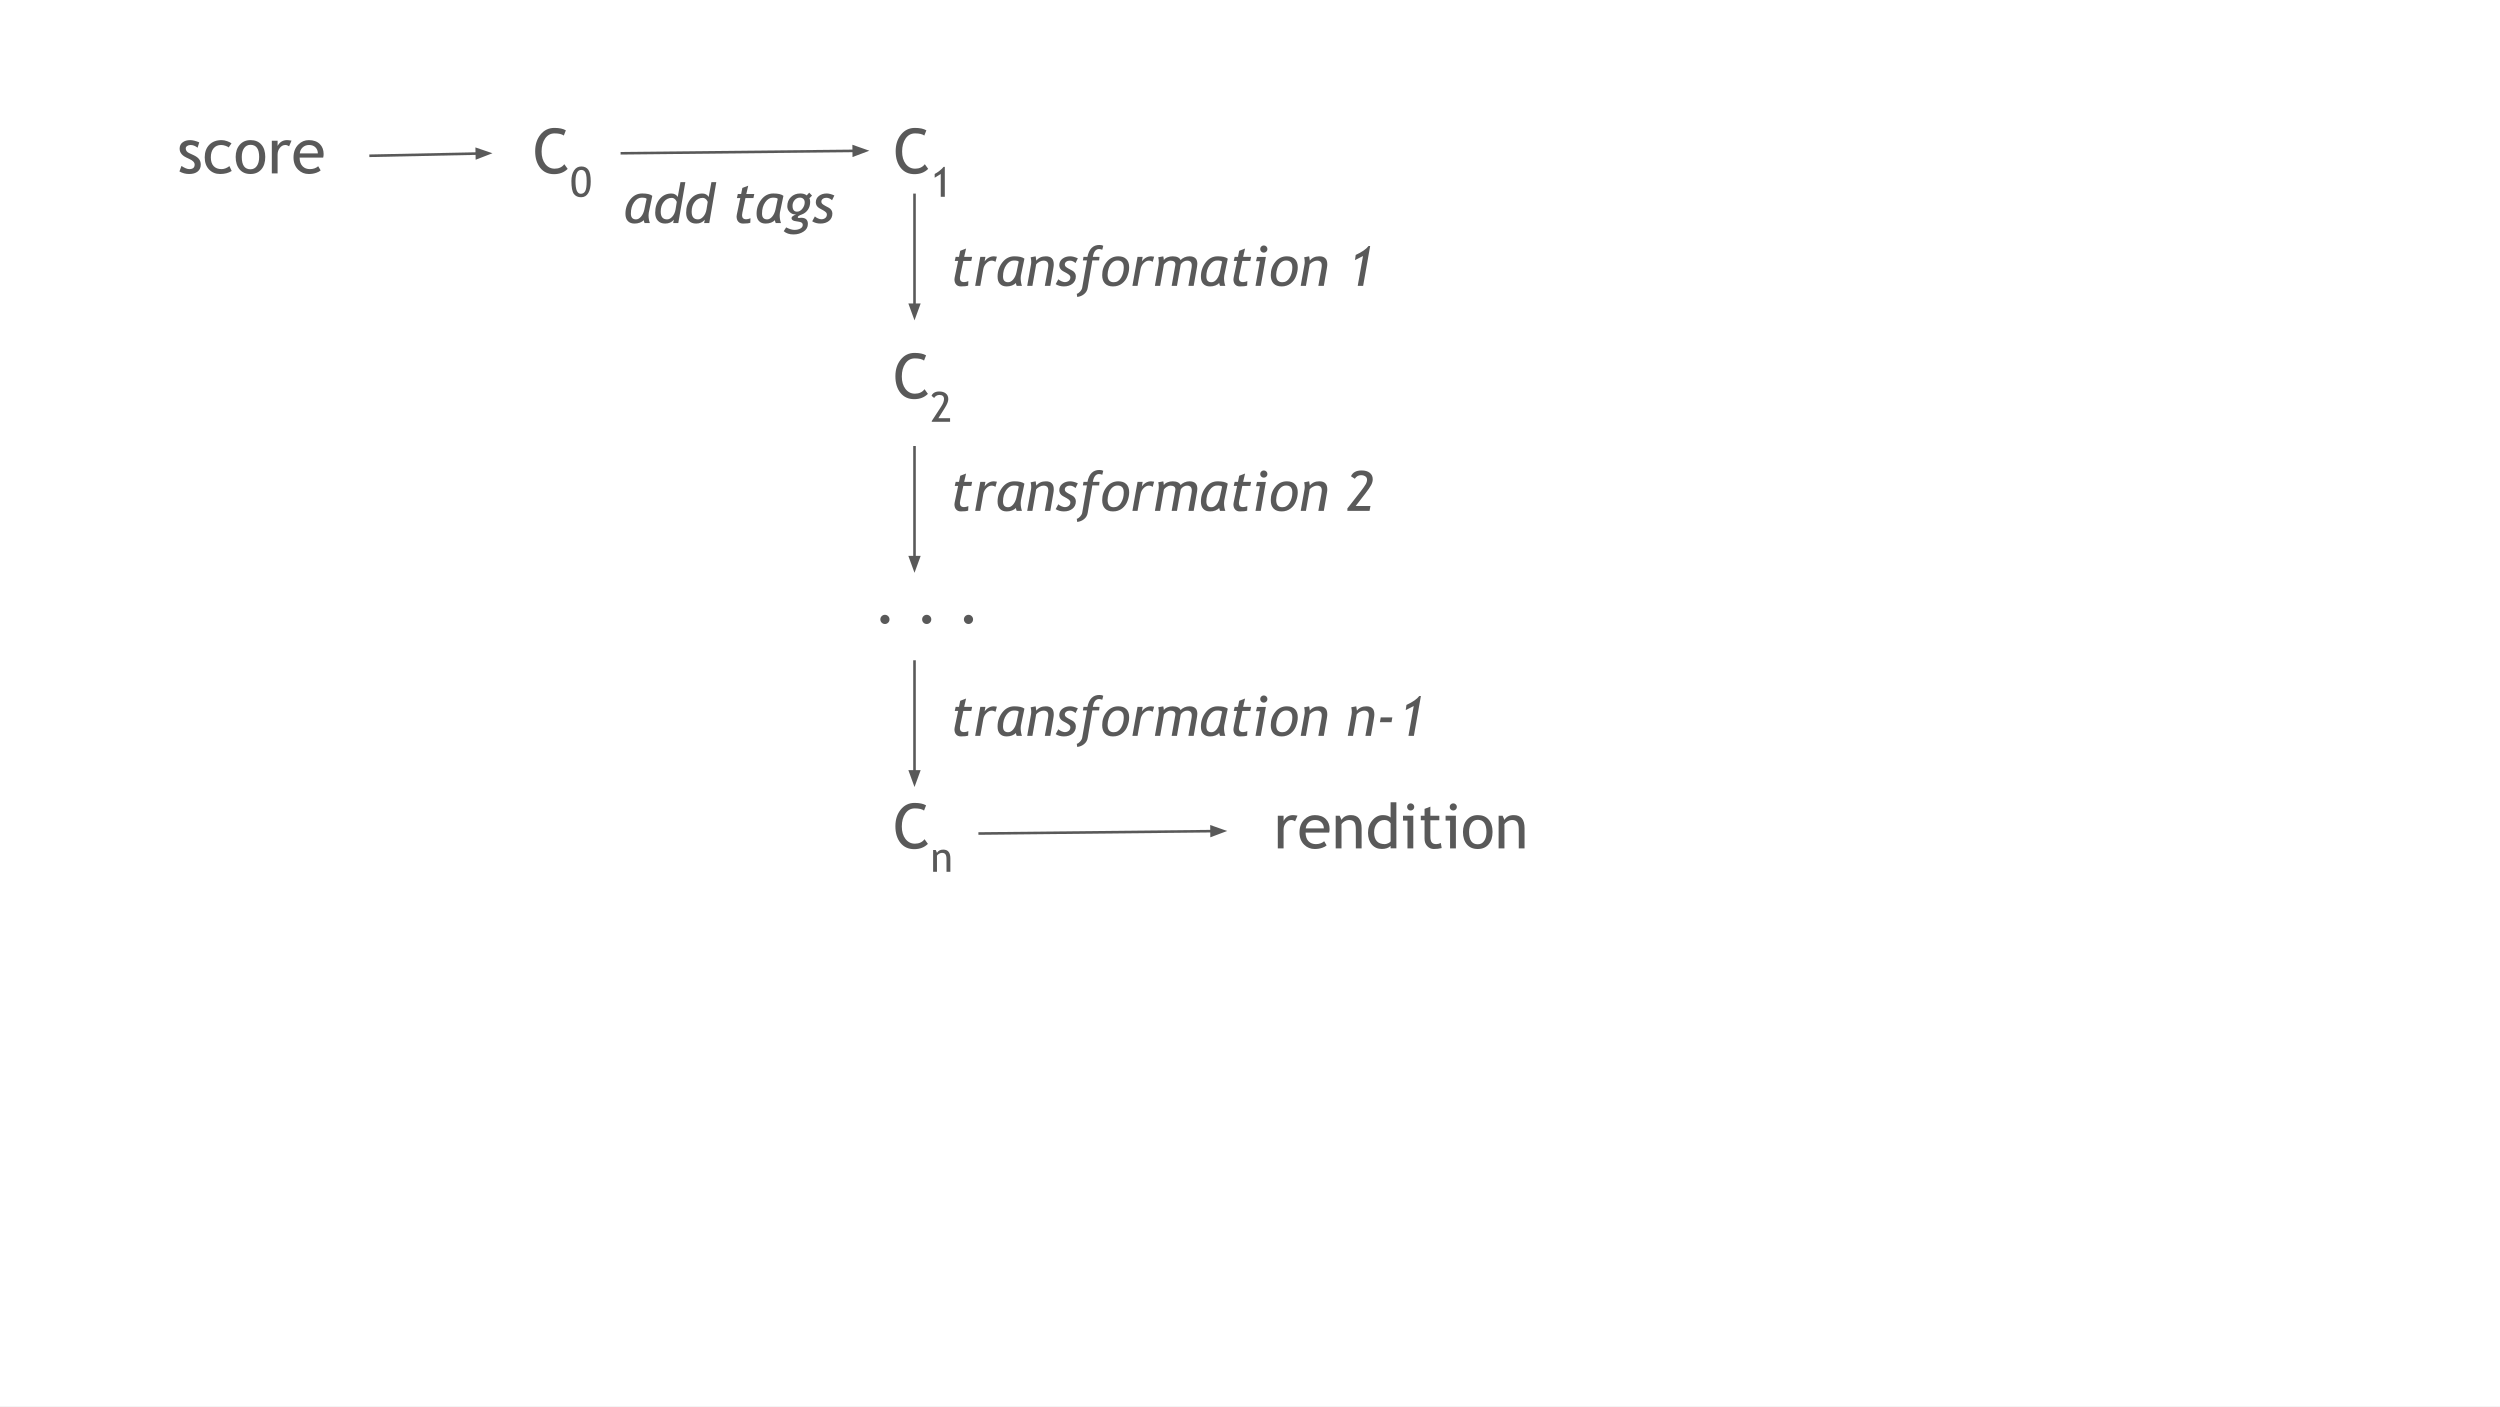
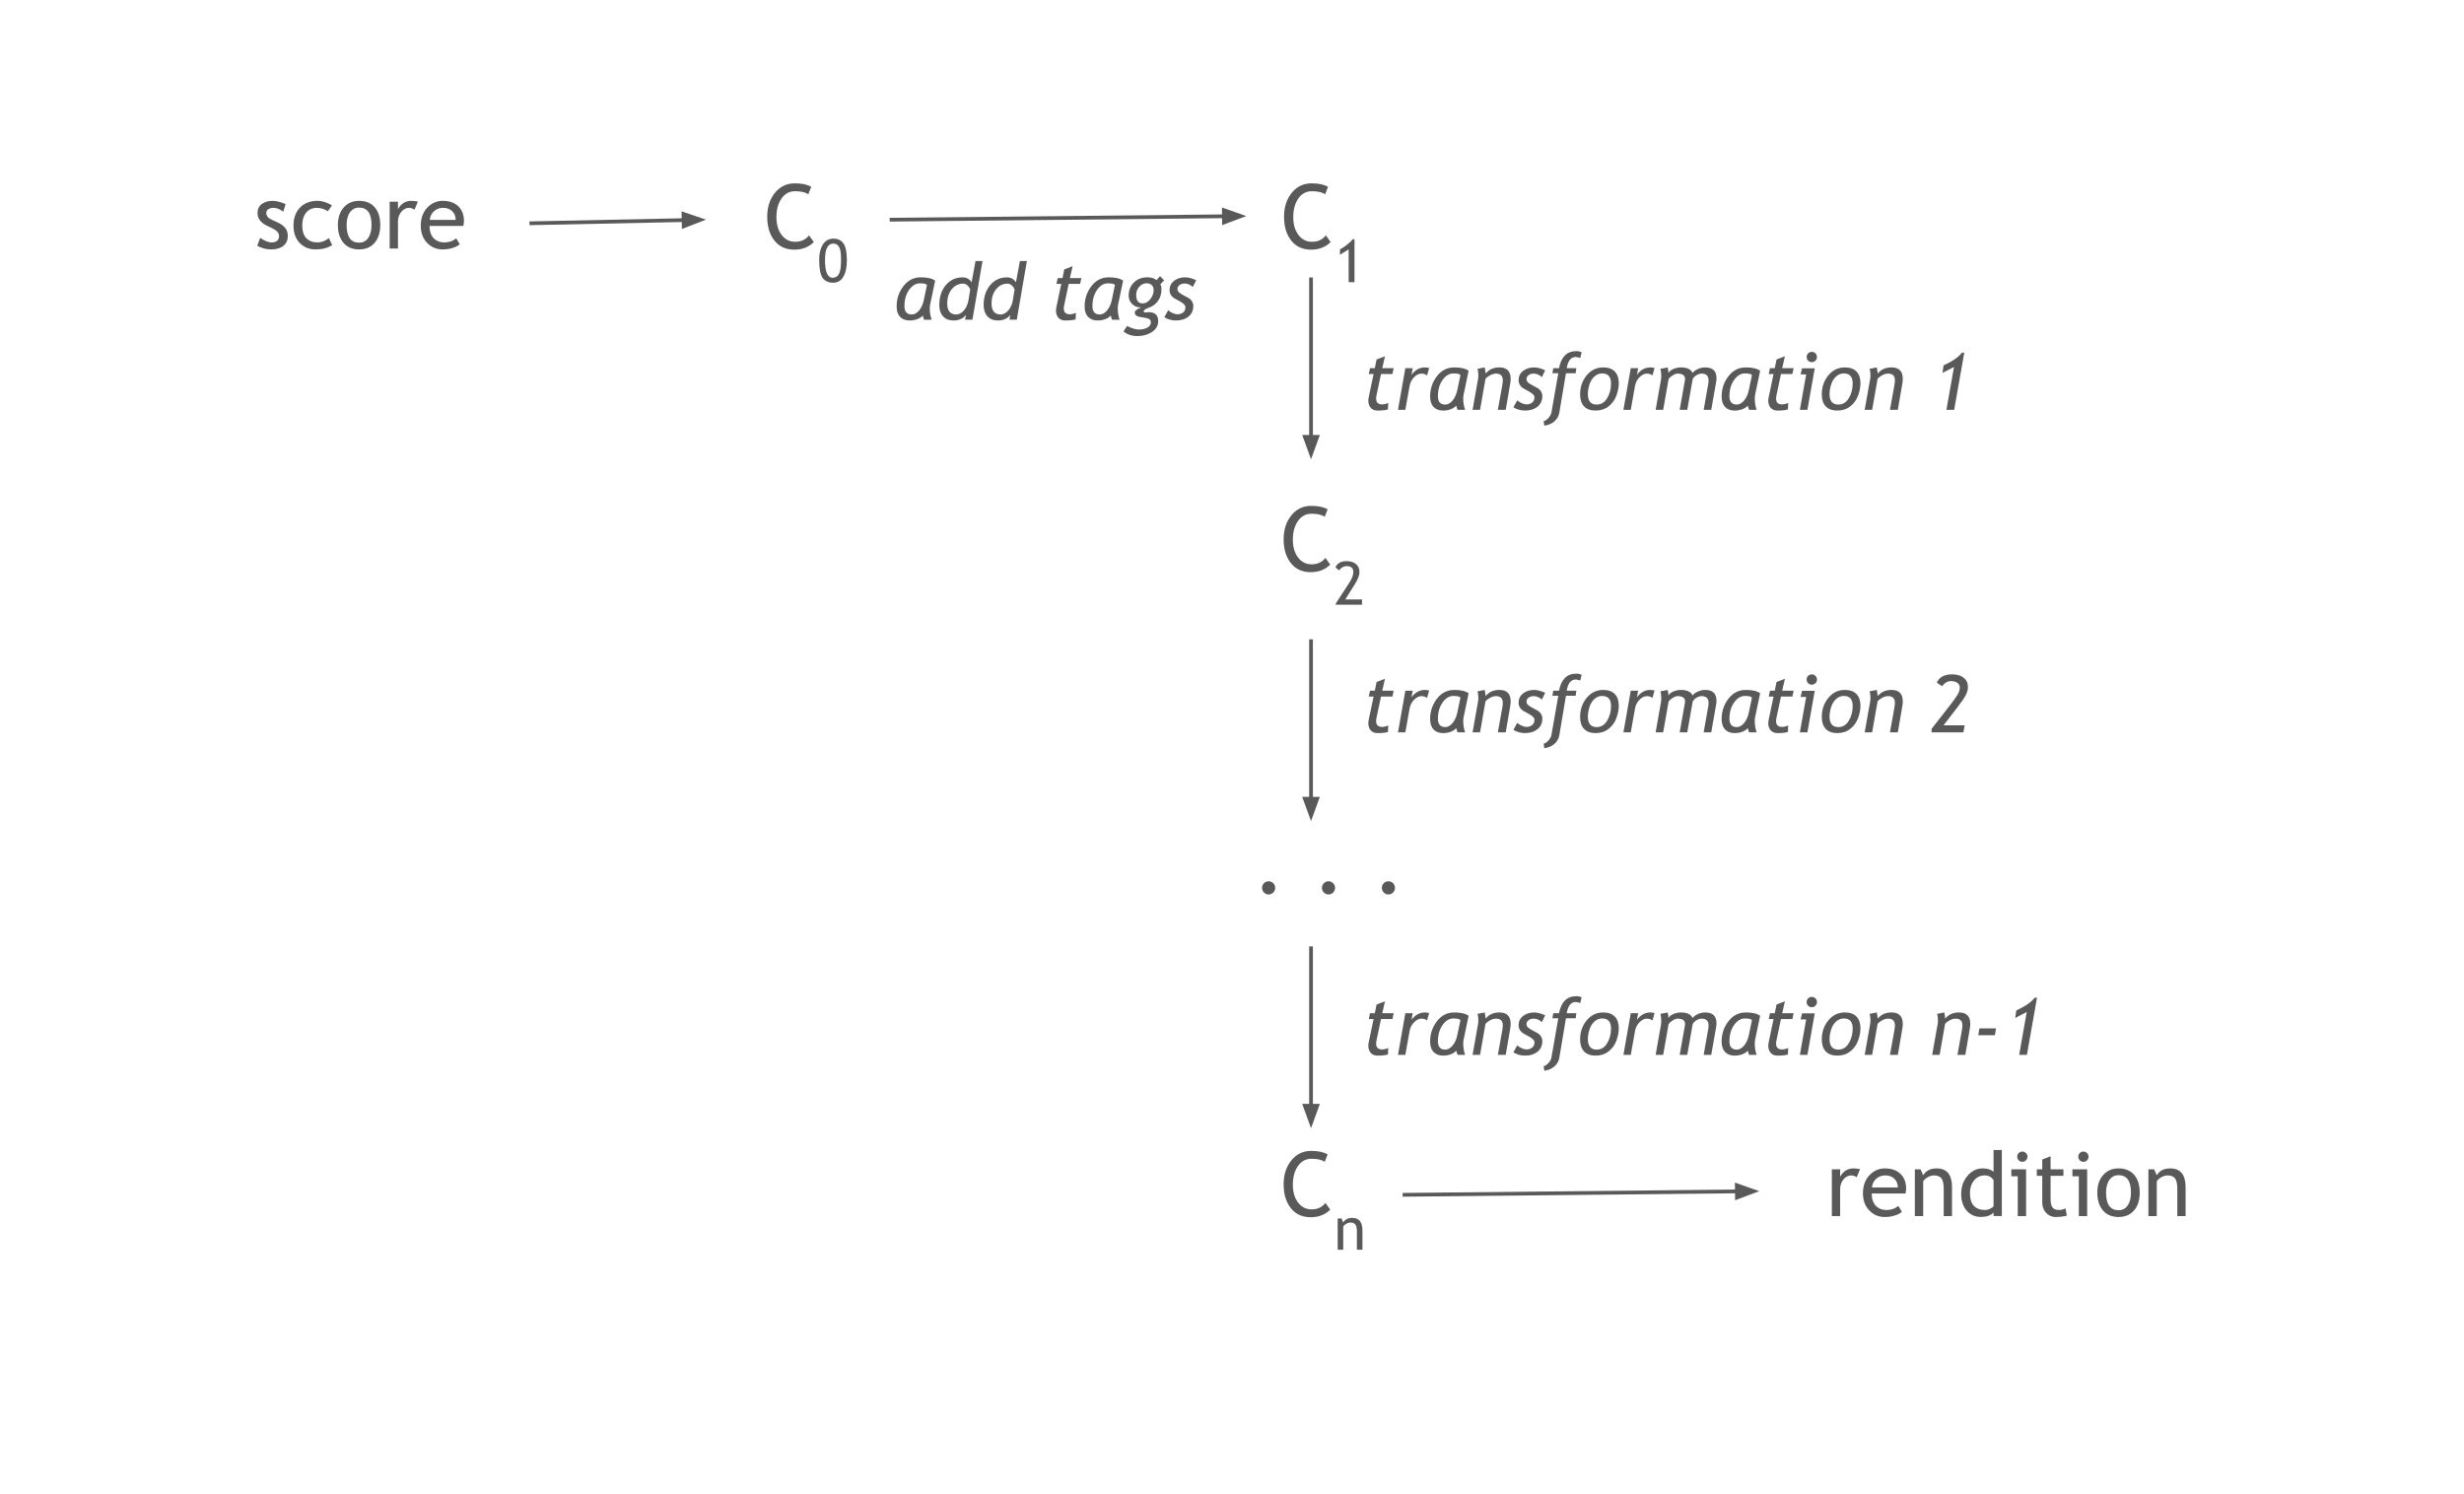
- <svg xmlns="http://www.w3.org/2000/svg" version="1.1" viewBox="0.0 0.0 960.0 540.0" fill="none" stroke="none" stroke-linecap="square" stroke-miterlimit="10">
+ <svg xmlns="http://www.w3.org/2000/svg" version="1.1" viewBox="0.0 0.0 660.0 400.0" fill="none" stroke="none" stroke-linecap="square" stroke-miterlimit="10">
  <clipPath id="p.0">
    <path d="m0 0l960.0 0l0 540.0l-960.0 0l0 -540.0z" clip-rule="nonzero" />
  </clipPath>
  <g clip-path="url(#p.0)">
    <path fill="#ffffff" d="m0 0l960.0 0l0 540.0l-960.0 0z" fill-rule="evenodd" />
    <path fill="#000000" fill-opacity="0.0" d="m59.136 34.543l887.15 0l0 310.268l-887.15 0z" fill-rule="evenodd" />
    <path fill="#595959" d="m68.902 65.833l0.781 -2.109q1.859 1.219 3.0 1.219q2.062 0 2.062 -1.734q0 -1.25 -1.984 -2.141q-1.547 -0.703 -2.078 -1.062q-0.531 -0.359 -0.922 -0.812q-0.391 -0.469 -0.594 -0.984q-0.188 -0.531 -0.188 -1.125q0 -1.547 1.125 -2.406q1.125 -0.875 2.938 -0.875q1.375 0 3.469 0.859l-0.641 2.062q-1.328 -1.047 -2.656 -1.047q-0.797 0 -1.344 0.375q-0.547 0.375 -0.547 0.938q0 1.219 1.375 1.828l1.594 0.734q1.469 0.672 2.125 1.531q0.672 0.844 0.672 2.141q0 1.687 -1.188 2.641q-1.172 0.953 -3.281 0.953q-1.969 0 -3.719 -0.984zm19.996 -10.781l-1.094 1.562q-0.344 -0.328 -1.203 -0.625q-0.859 -0.312 -1.688 -0.312q-1.828 0 -2.891 1.266q-1.062 1.266 -1.062 3.484q0 2.203 1.078 3.359q1.094 1.156 3.031 1.156q1.5 0 3.031 -1.156l0.875 1.875q-1.797 1.156 -4.438 1.156q-2.578 0 -4.25 -1.719q-1.672 -1.734 -1.672 -4.672q0 -3.0 1.734 -4.812q1.75 -1.812 4.766 -1.812q0.969 0 2.109 0.406q1.141 0.406 1.672 0.844zm1.602 5.219q0 -2.906 1.562 -4.688q1.562 -1.781 4.125 -1.781q2.688 0 4.172 1.719q1.5 1.703 1.5 4.75q0 3.047 -1.531 4.797q-1.516 1.75 -4.141 1.75q-2.688 0 -4.188 -1.766q-1.5 -1.781 -1.5 -4.781zm2.344 0q0 4.734 3.344 4.734q1.547 0 2.438 -1.266q0.891 -1.266 0.891 -3.469q0 -4.656 -3.328 -4.656q-1.531 0 -2.438 1.25q-0.906 1.234 -0.906 3.406zm18.176 -4.094q-0.734 -0.5 -1.469 -0.5q-1.188 0 -2.078 1.094q-0.875 1.078 -0.875 2.609l0 7.203l-2.219 0l0 -12.547l2.219 0l0 2.0q1.219 -2.234 3.625 -2.234q0.594 0 1.719 0.203l-0.922 2.172zm13.078 4.344l-9.047 0q0 2.203 1.203 3.391q1.062 1.031 2.75 1.031q1.906 0 3.188 -1.109l0.938 1.594q-0.516 0.516 -1.594 0.891q-1.328 0.5 -2.969 0.5q-2.375 0 -4.016 -1.609q-1.844 -1.766 -1.844 -4.75q0 -3.109 1.891 -4.984q1.688 -1.672 3.984 -1.672q2.688 0 4.219 1.5q1.469 1.453 1.469 3.859q0 0.734 -0.172 1.359zm-5.406 -4.844q-1.484 0 -2.5 0.953q-0.953 0.922 -1.078 2.281l6.938 0q0 -1.359 -0.844 -2.25q-0.922 -0.984 -2.516 -0.984zm98.594 -5.625l-0.781 2.0q-1.125 -0.828 -3.547 -0.828q-2.266 0 -3.625 1.953q-1.359 1.938 -1.359 5.016q0 2.922 1.391 4.75q1.406 1.828 3.625 1.828q2.406 0 3.703 -1.719l1.297 1.797q-2.047 2.031 -5.25 2.031q-3.359 0 -5.297 -2.422q-1.938 -2.437 -1.938 -6.406q0 -3.844 2.062 -6.391q2.062 -2.547 5.328 -2.547q2.812 0 4.391 0.938z" fill-rule="nonzero" />
    <path fill="#595959" d="m219.422 69.505q0 -2.469 1.0 -4.016q1.0 -1.562 2.812 -1.562q1.797 0 2.703 1.297q0.906 1.297 0.906 4.531q0 2.781 -0.953 4.391q-0.938 1.594 -2.766 1.594q-1.812 0 -2.766 -1.281q-0.938 -1.297 -0.938 -4.953zm1.562 0.141q0 4.766 2.031 4.766q1.172 0 1.719 -1.047q0.547 -1.062 0.547 -3.703q0 -1.828 -0.219 -2.672q-0.203 -0.859 -0.672 -1.297q-0.469 -0.438 -1.188 -0.438q-2.219 0 -2.219 4.391z" fill-rule="nonzero" />
    <path fill="#595959" d="m355.719 50.052l-0.781 2.0q-1.125 -0.828 -3.547 -0.828q-2.266 0 -3.625 1.953q-1.359 1.938 -1.359 5.016q0 2.922 1.391 4.75q1.406 1.828 3.625 1.828q2.406 0 3.703 -1.719l1.297 1.797q-2.047 2.031 -5.25 2.031q-3.359 0 -5.297 -2.422q-1.938 -2.437 -1.938 -6.406q0 -3.844 2.062 -6.391q2.062 -2.547 5.328 -2.547q2.812 0 4.391 0.938z" fill-rule="nonzero" />
    <path fill="#595959" d="m361.246 75.583l0 -8.781l-2.328 1.453l0 -1.453q0.891 -0.453 1.875 -1.234q1.0 -0.781 1.547 -1.484l0.469 0l0 11.5l-1.562 0z" fill-rule="nonzero" />
    <path fill="#595959" d="m367.929 100.19l-1.297 0l0.344 -1.562l1.281 0l0.469 -2.328l2.25 -0.859l-0.734 3.188l3.062 0l-0.328 1.562l-3.062 0l-1.172 5.547q-0.141 0.641 -0.141 1.0q0 1.594 1.594 1.594q0.766 0 1.656 -0.391l-0.078 1.734q-0.859 0.312 -2.766 0.312q-1.188 0 -1.844 -0.734q-0.656 -0.734 -0.656 -2.016q0 -0.281 0.094 -0.719l1.328 -6.328zm14.316 0.391q-0.625 -0.5 -1.469 -0.5q-1.047 0 -2.016 0.984q-0.953 0.969 -1.188 2.328l-1.141 6.391l-1.969 0l1.969 -11.156l1.969 0l-0.312 1.781q1.438 -1.984 3.578 -1.984q0.359 0 1.141 0.141l-0.562 2.016zm11.133 -1.25l-1.359 6.484q-0.078 0.391 -0.078 0.953q0 1.625 0.5 3.016l-2.016 0q-0.172 -0.328 -0.359 -1.125q-0.484 0.594 -1.453 0.969q-0.969 0.359 -2.047 0.359q-1.656 0 -2.578 -0.969q-0.922 -0.969 -0.922 -2.797q0 -3.062 1.812 -5.422q1.812 -2.375 4.656 -2.375q2.688 0 3.844 0.906zm-2.188 1.156q-0.281 -0.453 -1.891 -0.453q-1.641 0 -2.891 1.75q-1.25 1.75 -1.25 4.375q0 2.219 1.969 2.219q1.031 0 1.938 -1.062q0.906 -1.078 1.266 -2.734l0.859 -4.094zm10.018 9.297l1.172 -6.484q0.156 -0.875 0.156 -1.438q0 -1.781 -1.844 -1.781q-0.703 0 -1.516 0.422q-0.812 0.422 -1.281 0.984l-1.453 8.297l-2.0 0l1.5 -8.453q0.047 -0.297 0.047 -0.688q0 -1.062 -0.219 -1.844l1.922 -0.375q0.281 1.516 0.266 1.656q1.281 -1.656 3.672 -1.656q3.016 0 3.016 3.078q0 0.609 -0.141 1.375l-1.188 6.906l-2.109 0zm4.169 -0.672l1.031 -1.875q0.406 0.406 1.156 0.75q0.766 0.344 1.312 0.344q0.922 0 1.531 -0.5q0.609 -0.5 0.609 -1.359q0 -0.438 -0.328 -0.781q-0.312 -0.344 -1.094 -0.797l-1.469 -0.812q-0.672 -0.375 -1.016 -0.969q-0.344 -0.594 -0.344 -1.25q0 -1.562 1.203 -2.5q1.219 -0.938 2.984 -0.938q1.219 0 2.938 0.766l-0.891 1.828q-1.016 -0.938 -2.203 -0.938q-0.781 0 -1.344 0.406q-0.562 0.406 -0.562 1.062q0 0.469 0.312 0.812q0.328 0.344 1.125 0.781l1.453 0.781q0.672 0.375 1.0 0.953q0.344 0.562 0.344 1.234q0 1.797 -1.297 2.844q-1.297 1.031 -3.297 1.031q-1.766 0 -3.156 -0.875zm17.899 -13.203q-0.781 -0.281 -1.219 -0.281q-1.891 0 -2.406 3.0l2.578 0l-0.172 1.359l-2.609 0l-1.766 10.531q-0.25 1.469 -1.359 2.391q-1.094 0.922 -2.672 1.125l-0.172 -1.219q0.625 -0.125 1.281 -0.844q0.656 -0.719 0.797 -1.453l1.844 -10.531l-1.578 0l0.234 -1.359l1.531 0q0.906 -4.562 4.594 -4.562q0.875 0 1.469 0.312l-0.375 1.531zm-0.033 9.766q0 -2.984 1.75 -5.109q1.75 -2.141 4.438 -2.141q2.031 0 3.094 1.094q1.078 1.094 1.078 3.125q0 1.594 -0.641 3.328q-0.625 1.734 -2.078 2.875q-1.453 1.141 -3.484 1.141q-2.016 0 -3.094 -1.125q-1.062 -1.125 -1.062 -3.188zm2.078 -0.125q0 2.828 2.359 2.828q1.766 0 2.797 -1.703q1.047 -1.719 1.047 -3.953q0 -2.688 -2.375 -2.688q-1.188 0 -2.109 0.859q-0.906 0.844 -1.312 2.188q-0.406 1.328 -0.406 2.469zm17.305 -4.969q-0.625 -0.5 -1.469 -0.5q-1.047 0 -2.016 0.984q-0.953 0.969 -1.188 2.328l-1.141 6.391l-1.969 0l1.969 -11.156l1.969 0l-0.312 1.781q1.438 -1.984 3.578 -1.984q0.359 0 1.141 0.141l-0.562 2.016zm13.711 9.203l1.25 -7.062q0.062 -0.422 0.062 -0.797q0 -1.844 -1.844 -1.844q-0.672 0 -1.375 0.422q-0.688 0.422 -1.031 1.031l-1.453 8.25l-2.031 0l1.406 -7.922q0.031 -0.188 0.031 -0.328q0 -1.453 -1.969 -1.453q-0.594 0 -1.328 0.469q-0.734 0.453 -1.109 1.0l-1.453 8.234l-2.016 0l1.438 -8.141q0.062 -0.344 0.062 -0.969q0 -1.156 -0.219 -1.875l1.938 -0.359q0.188 0.797 0.219 1.453q0.406 -0.688 1.375 -1.078q0.969 -0.391 2.0 -0.391q2.391 0 3.094 1.484q0.453 -0.641 1.422 -1.062q0.984 -0.422 1.938 -0.422q3.031 0 3.031 2.891q0 0.484 -0.094 1.016l-1.312 7.453l-2.031 0zm15.126 -10.453l-1.359 6.484q-0.078 0.391 -0.078 0.953q0 1.625 0.5 3.016l-2.016 0q-0.172 -0.328 -0.359 -1.125q-0.484 0.594 -1.453 0.969q-0.969 0.359 -2.047 0.359q-1.656 0 -2.578 -0.969q-0.922 -0.969 -0.922 -2.797q0 -3.062 1.812 -5.422q1.812 -2.375 4.656 -2.375q2.688 0 3.844 0.906zm-2.188 1.156q-0.281 -0.453 -1.891 -0.453q-1.641 0 -2.891 1.75q-1.25 1.75 -1.25 4.375q0 2.219 1.969 2.219q1.031 0 1.938 -1.062q0.906 -1.078 1.266 -2.734l0.859 -4.094zm5.784 -0.297l-1.297 0l0.344 -1.562l1.281 0l0.469 -2.328l2.25 -0.859l-0.734 3.188l3.062 0l-0.328 1.562l-3.062 0l-1.172 5.547q-0.141 0.641 -0.141 1.0q0 1.594 1.594 1.594q0.766 0 1.656 -0.391l-0.078 1.734q-0.859 0.312 -2.766 0.312q-1.188 0 -1.844 -0.734q-0.656 -0.734 -0.656 -2.016q0 -0.281 0.094 -0.719l1.328 -6.328zm10.253 -5.938q0.562 0 0.969 0.406q0.406 0.406 0.406 0.984q0 0.578 -0.406 0.984q-0.406 0.391 -0.969 0.391q-0.578 0 -0.984 -0.391q-0.406 -0.406 -0.406 -0.984q0 -0.578 0.406 -0.984q0.406 -0.406 0.984 -0.406zm-3.203 15.531l1.688 -9.484l-1.484 0l0.375 -1.641l3.406 0l-1.969 11.125l-2.016 0zm5.868 -4.109q0 -2.984 1.75 -5.109q1.75 -2.141 4.438 -2.141q2.031 0 3.094 1.094q1.078 1.094 1.078 3.125q0 1.594 -0.641 3.328q-0.625 1.734 -2.078 2.875q-1.453 1.141 -3.484 1.141q-2.016 0 -3.094 -1.125q-1.062 -1.125 -1.062 -3.188zm2.078 -0.125q0 2.828 2.359 2.828q1.766 0 2.797 -1.703q1.047 -1.719 1.047 -3.953q0 -2.688 -2.375 -2.688q-1.188 0 -2.109 0.859q-0.906 0.844 -1.312 2.188q-0.406 1.328 -0.406 2.469zm16.18 4.234l1.172 -6.484q0.156 -0.875 0.156 -1.438q0 -1.781 -1.844 -1.781q-0.703 0 -1.516 0.422q-0.812 0.422 -1.281 0.984l-1.453 8.297l-2.0 0l1.5 -8.453q0.047 -0.297 0.047 -0.688q0 -1.062 -0.219 -1.844l1.922 -0.375q0.281 1.516 0.266 1.656q1.281 -1.656 3.672 -1.656q3.016 0 3.016 3.078q0 0.609 -0.141 1.375l-1.188 6.906l-2.109 0zm15.126 0l2.031 -11.469l-3.078 1.578l0.281 -2.0q3.625 -1.672 4.922 -3.422l0.625 0l-2.703 15.312l-2.078 0z" fill-rule="nonzero" />
    <path fill="#595959" d="m355.613 136.452l-0.781 2.0q-1.125 -0.828 -3.547 -0.828q-2.266 0 -3.625 1.953q-1.359 1.938 -1.359 5.016q0 2.922 1.391 4.75q1.406 1.828 3.625 1.828q2.406 0 3.703 -1.719l1.297 1.797q-2.047 2.031 -5.25 2.031q-3.359 0 -5.297 -2.422q-1.938 -2.438 -1.938 -6.406q0 -3.844 2.062 -6.391q2.062 -2.547 5.328 -2.547q2.812 0 4.391 0.938z" fill-rule="nonzero" />
    <path fill="#595959" d="m357.797 161.983l0 -0.312l3.578 -5.5q1.125 -1.719 1.125 -2.922q0 -1.594 -1.781 -1.594q-0.641 0 -1.203 0.344q-0.547 0.328 -0.797 0.828l-1.0 -0.828q0.266 -0.766 1.031 -1.219q0.781 -0.453 1.891 -0.453q1.641 0 2.562 0.766q0.938 0.766 0.938 2.156q0 1.281 -1.234 3.25l-2.562 4.078l4.484 0l0 1.406l-7.031 0z" fill-rule="nonzero" />
    <path fill="#595959" d="m367.929 186.59l-1.297 0l0.344 -1.562l1.281 0l0.469 -2.328l2.25 -0.859l-0.734 3.188l3.062 0l-0.328 1.562l-3.062 0l-1.172 5.547q-0.141 0.641 -0.141 1.0q0 1.594 1.594 1.594q0.766 0 1.656 -0.391l-0.078 1.734q-0.859 0.312 -2.766 0.312q-1.188 0 -1.844 -0.734q-0.656 -0.734 -0.656 -2.016q0 -0.281 0.094 -0.719l1.328 -6.328zm14.316 0.391q-0.625 -0.5 -1.469 -0.5q-1.047 0 -2.016 0.984q-0.953 0.969 -1.188 2.328l-1.141 6.391l-1.969 0l1.969 -11.156l1.969 0l-0.312 1.781q1.438 -1.984 3.578 -1.984q0.359 0 1.141 0.141l-0.562 2.016zm11.133 -1.25l-1.359 6.484q-0.078 0.391 -0.078 0.953q0 1.625 0.5 3.016l-2.016 0q-0.172 -0.328 -0.359 -1.125q-0.484 0.594 -1.453 0.969q-0.969 0.359 -2.047 0.359q-1.656 0 -2.578 -0.969q-0.922 -0.969 -0.922 -2.797q0 -3.062 1.812 -5.422q1.812 -2.375 4.656 -2.375q2.688 0 3.844 0.906zm-2.188 1.156q-0.281 -0.453 -1.891 -0.453q-1.641 0 -2.891 1.75q-1.25 1.75 -1.25 4.375q0 2.219 1.969 2.219q1.031 0 1.938 -1.062q0.906 -1.078 1.266 -2.734l0.859 -4.094zm10.018 9.297l1.172 -6.484q0.156 -0.875 0.156 -1.438q0 -1.781 -1.844 -1.781q-0.703 0 -1.516 0.422q-0.812 0.422 -1.281 0.984l-1.453 8.297l-2.0 0l1.5 -8.453q0.047 -0.297 0.047 -0.688q0 -1.062 -0.219 -1.844l1.922 -0.375q0.281 1.516 0.266 1.656q1.281 -1.656 3.672 -1.656q3.016 0 3.016 3.078q0 0.609 -0.141 1.375l-1.188 6.906l-2.109 0zm4.169 -0.672l1.031 -1.875q0.406 0.406 1.156 0.75q0.766 0.344 1.312 0.344q0.922 0 1.531 -0.5q0.609 -0.5 0.609 -1.359q0 -0.438 -0.328 -0.781q-0.312 -0.344 -1.094 -0.797l-1.469 -0.812q-0.672 -0.375 -1.016 -0.969q-0.344 -0.594 -0.344 -1.25q0 -1.562 1.203 -2.5q1.219 -0.938 2.984 -0.938q1.219 0 2.938 0.766l-0.891 1.828q-1.016 -0.938 -2.203 -0.938q-0.781 0 -1.344 0.406q-0.562 0.406 -0.562 1.062q0 0.469 0.312 0.812q0.328 0.344 1.125 0.781l1.453 0.781q0.672 0.375 1.0 0.953q0.344 0.562 0.344 1.234q0 1.797 -1.297 2.844q-1.297 1.031 -3.297 1.031q-1.766 0 -3.156 -0.875zm17.899 -13.203q-0.781 -0.281 -1.219 -0.281q-1.891 0 -2.406 3.0l2.578 0l-0.172 1.359l-2.609 0l-1.766 10.531q-0.25 1.469 -1.359 2.391q-1.094 0.922 -2.672 1.125l-0.172 -1.219q0.625 -0.125 1.281 -0.844q0.656 -0.719 0.797 -1.453l1.844 -10.531l-1.578 0l0.234 -1.359l1.531 0q0.906 -4.562 4.594 -4.562q0.875 0 1.469 0.312l-0.375 1.531zm-0.033 9.766q0 -2.984 1.75 -5.109q1.75 -2.141 4.438 -2.141q2.031 0 3.094 1.094q1.078 1.094 1.078 3.125q0 1.594 -0.641 3.328q-0.625 1.734 -2.078 2.875q-1.453 1.141 -3.484 1.141q-2.016 0 -3.094 -1.125q-1.062 -1.125 -1.062 -3.188zm2.078 -0.125q0 2.828 2.359 2.828q1.766 0 2.797 -1.703q1.047 -1.719 1.047 -3.953q0 -2.688 -2.375 -2.688q-1.188 0 -2.109 0.859q-0.906 0.844 -1.312 2.188q-0.406 1.328 -0.406 2.469zm17.305 -4.969q-0.625 -0.5 -1.469 -0.5q-1.047 0 -2.016 0.984q-0.953 0.969 -1.188 2.328l-1.141 6.391l-1.969 0l1.969 -11.156l1.969 0l-0.312 1.781q1.438 -1.984 3.578 -1.984q0.359 0 1.141 0.141l-0.562 2.016zm13.711 9.203l1.25 -7.062q0.062 -0.422 0.062 -0.797q0 -1.844 -1.844 -1.844q-0.672 0 -1.375 0.422q-0.688 0.422 -1.031 1.031l-1.453 8.25l-2.031 0l1.406 -7.922q0.031 -0.188 0.031 -0.328q0 -1.453 -1.969 -1.453q-0.594 0 -1.328 0.469q-0.734 0.453 -1.109 1.0l-1.453 8.234l-2.016 0l1.438 -8.141q0.062 -0.344 0.062 -0.969q0 -1.156 -0.219 -1.875l1.938 -0.359q0.188 0.797 0.219 1.453q0.406 -0.688 1.375 -1.078q0.969 -0.391 2.0 -0.391q2.391 0 3.094 1.484q0.453 -0.641 1.422 -1.062q0.984 -0.422 1.938 -0.422q3.031 0 3.031 2.891q0 0.484 -0.094 1.016l-1.312 7.453l-2.031 0zm15.126 -10.453l-1.359 6.484q-0.078 0.391 -0.078 0.953q0 1.625 0.5 3.016l-2.016 0q-0.172 -0.328 -0.359 -1.125q-0.484 0.594 -1.453 0.969q-0.969 0.359 -2.047 0.359q-1.656 0 -2.578 -0.969q-0.922 -0.969 -0.922 -2.797q0 -3.062 1.812 -5.422q1.812 -2.375 4.656 -2.375q2.688 0 3.844 0.906zm-2.188 1.156q-0.281 -0.453 -1.891 -0.453q-1.641 0 -2.891 1.75q-1.25 1.75 -1.25 4.375q0 2.219 1.969 2.219q1.031 0 1.938 -1.062q0.906 -1.078 1.266 -2.734l0.859 -4.094zm5.784 -0.297l-1.297 0l0.344 -1.562l1.281 0l0.469 -2.328l2.25 -0.859l-0.734 3.188l3.062 0l-0.328 1.562l-3.062 0l-1.172 5.547q-0.141 0.641 -0.141 1.0q0 1.594 1.594 1.594q0.766 0 1.656 -0.391l-0.078 1.734q-0.859 0.312 -2.766 0.312q-1.188 0 -1.844 -0.734q-0.656 -0.734 -0.656 -2.016q0 -0.281 0.094 -0.719l1.328 -6.328zm10.253 -5.938q0.562 0 0.969 0.406q0.406 0.406 0.406 0.984q0 0.578 -0.406 0.984q-0.406 0.391 -0.969 0.391q-0.578 0 -0.984 -0.391q-0.406 -0.406 -0.406 -0.984q0 -0.578 0.406 -0.984q0.406 -0.406 0.984 -0.406zm-3.203 15.531l1.688 -9.484l-1.484 0l0.375 -1.641l3.406 0l-1.969 11.125l-2.016 0zm5.868 -4.109q0 -2.984 1.75 -5.109q1.75 -2.141 4.438 -2.141q2.031 0 3.094 1.094q1.078 1.094 1.078 3.125q0 1.594 -0.641 3.328q-0.625 1.734 -2.078 2.875q-1.453 1.141 -3.484 1.141q-2.016 0 -3.094 -1.125q-1.062 -1.125 -1.062 -3.188zm2.078 -0.125q0 2.828 2.359 2.828q1.766 0 2.797 -1.703q1.047 -1.719 1.047 -3.953q0 -2.688 -2.375 -2.688q-1.188 0 -2.109 0.859q-0.906 0.844 -1.312 2.188q-0.406 1.328 -0.406 2.469zm16.18 4.234l1.172 -6.484q0.156 -0.875 0.156 -1.438q0 -1.781 -1.844 -1.781q-0.703 0 -1.516 0.422q-0.812 0.422 -1.281 0.984l-1.453 8.297l-2.0 0l1.5 -8.453q0.047 -0.297 0.047 -0.688q0 -1.062 -0.219 -1.844l1.922 -0.375q0.281 1.516 0.266 1.656q1.281 -1.656 3.672 -1.656q3.016 0 3.016 3.078q0 0.609 -0.141 1.375l-1.188 6.906l-2.109 0zm11.157 0l0 -0.938l5.031 -6.438q1.484 -1.922 2.0 -2.844q0.516 -0.922 0.516 -1.797q0 -0.797 -0.672 -1.25q-0.672 -0.453 -1.656 -0.453q-1.438 0 -2.375 1.375l-1.453 -0.953q0.984 -2.234 4.078 -2.234q2.016 0 3.141 0.922q1.125 0.906 1.125 2.469q0 1.031 -0.578 2.172q-0.578 1.125 -2.234 3.266l-3.734 4.828l5.672 0l-0.344 1.875l-8.516 0z" fill-rule="nonzero" />
    <path fill="#595959" d="m339.82 236.086q0.719 0 1.234 0.516q0.516 0.516 0.516 1.25q0 0.719 -0.516 1.25q-0.516 0.516 -1.234 0.516q-0.734 0 -1.25 -0.516q-0.516 -0.531 -0.516 -1.25q0 -0.734 0.516 -1.25q0.516 -0.516 1.25 -0.516zm16.043 0q0.719 0 1.234 0.516q0.516 0.516 0.516 1.25q0 0.719 -0.516 1.25q-0.516 0.516 -1.234 0.516q-0.734 0 -1.25 -0.516q-0.516 -0.531 -0.516 -1.25q0 -0.734 0.516 -1.25q0.516 -0.516 1.25 -0.516zm16.043 0q0.719 0 1.234 0.516q0.516 0.516 0.516 1.25q0 0.719 -0.516 1.25q-0.516 0.516 -1.234 0.516q-0.734 0 -1.25 -0.516q-0.516 -0.531 -0.516 -1.25q0 -0.734 0.516 -1.25q0.516 -0.516 1.25 -0.516z" fill-rule="nonzero" />
    <path fill="#595959" d="m367.929 272.99l-1.297 0l0.344 -1.562l1.281 0l0.469 -2.328l2.25 -0.859l-0.734 3.188l3.062 0l-0.328 1.562l-3.062 0l-1.172 5.547q-0.141 0.641 -0.141 1.0q0 1.594 1.594 1.594q0.766 0 1.656 -0.391l-0.078 1.734q-0.859 0.312 -2.766 0.312q-1.188 0 -1.844 -0.734q-0.656 -0.734 -0.656 -2.016q0 -0.281 0.094 -0.719l1.328 -6.328zm14.316 0.391q-0.625 -0.5 -1.469 -0.5q-1.047 0 -2.016 0.984q-0.953 0.969 -1.188 2.328l-1.141 6.391l-1.969 0l1.969 -11.156l1.969 0l-0.312 1.781q1.438 -1.984 3.578 -1.984q0.359 0 1.141 0.141l-0.562 2.016zm11.133 -1.25l-1.359 6.484q-0.078 0.391 -0.078 0.953q0 1.625 0.5 3.016l-2.016 0q-0.172 -0.328 -0.359 -1.125q-0.484 0.594 -1.453 0.969q-0.969 0.359 -2.047 0.359q-1.656 0 -2.578 -0.969q-0.922 -0.969 -0.922 -2.797q0 -3.062 1.812 -5.422q1.812 -2.375 4.656 -2.375q2.688 0 3.844 0.906zm-2.188 1.156q-0.281 -0.453 -1.891 -0.453q-1.641 0 -2.891 1.75q-1.25 1.75 -1.25 4.375q0 2.219 1.969 2.219q1.031 0 1.938 -1.062q0.906 -1.078 1.266 -2.734l0.859 -4.094zm10.018 9.297l1.172 -6.484q0.156 -0.875 0.156 -1.438q0 -1.781 -1.844 -1.781q-0.703 0 -1.516 0.422q-0.812 0.422 -1.281 0.984l-1.453 8.297l-2.0 0l1.5 -8.453q0.047 -0.297 0.047 -0.688q0 -1.062 -0.219 -1.844l1.922 -0.375q0.281 1.516 0.266 1.656q1.281 -1.656 3.672 -1.656q3.016 0 3.016 3.078q0 0.609 -0.141 1.375l-1.188 6.906l-2.109 0zm4.169 -0.672l1.031 -1.875q0.406 0.406 1.156 0.75q0.766 0.344 1.312 0.344q0.922 0 1.531 -0.5q0.609 -0.5 0.609 -1.359q0 -0.438 -0.328 -0.781q-0.312 -0.344 -1.094 -0.797l-1.469 -0.812q-0.672 -0.375 -1.016 -0.969q-0.344 -0.594 -0.344 -1.25q0 -1.562 1.203 -2.5q1.219 -0.938 2.984 -0.938q1.219 0 2.938 0.766l-0.891 1.828q-1.016 -0.938 -2.203 -0.938q-0.781 0 -1.344 0.406q-0.562 0.406 -0.562 1.062q0 0.469 0.312 0.812q0.328 0.344 1.125 0.781l1.453 0.781q0.672 0.375 1.0 0.953q0.344 0.562 0.344 1.234q0 1.797 -1.297 2.844q-1.297 1.031 -3.297 1.031q-1.766 0 -3.156 -0.875zm17.899 -13.203q-0.781 -0.281 -1.219 -0.281q-1.891 0 -2.406 3.0l2.578 0l-0.172 1.359l-2.609 0l-1.766 10.531q-0.25 1.469 -1.359 2.391q-1.094 0.922 -2.672 1.125l-0.172 -1.219q0.625 -0.125 1.281 -0.844q0.656 -0.719 0.797 -1.453l1.844 -10.531l-1.578 0l0.234 -1.359l1.531 0q0.906 -4.562 4.594 -4.562q0.875 0 1.469 0.312l-0.375 1.531zm-0.033 9.766q0 -2.984 1.75 -5.109q1.75 -2.141 4.438 -2.141q2.031 0 3.094 1.094q1.078 1.094 1.078 3.125q0 1.594 -0.641 3.328q-0.625 1.734 -2.078 2.875q-1.453 1.141 -3.484 1.141q-2.016 0 -3.094 -1.125q-1.062 -1.125 -1.062 -3.188zm2.078 -0.125q0 2.828 2.359 2.828q1.766 0 2.797 -1.703q1.047 -1.719 1.047 -3.953q0 -2.688 -2.375 -2.688q-1.188 0 -2.109 0.859q-0.906 0.844 -1.312 2.188q-0.406 1.328 -0.406 2.469zm17.305 -4.969q-0.625 -0.5 -1.469 -0.5q-1.047 0 -2.016 0.984q-0.953 0.969 -1.188 2.328l-1.141 6.391l-1.969 0l1.969 -11.156l1.969 0l-0.312 1.781q1.438 -1.984 3.578 -1.984q0.359 0 1.141 0.141l-0.562 2.016zm13.711 9.203l1.25 -7.062q0.062 -0.422 0.062 -0.797q0 -1.844 -1.844 -1.844q-0.672 0 -1.375 0.422q-0.688 0.422 -1.031 1.031l-1.453 8.25l-2.031 0l1.406 -7.922q0.031 -0.188 0.031 -0.328q0 -1.453 -1.969 -1.453q-0.594 0 -1.328 0.469q-0.734 0.453 -1.109 1.0l-1.453 8.234l-2.016 0l1.438 -8.141q0.062 -0.344 0.062 -0.969q0 -1.156 -0.219 -1.875l1.938 -0.359q0.188 0.797 0.219 1.453q0.406 -0.688 1.375 -1.078q0.969 -0.391 2.0 -0.391q2.391 0 3.094 1.484q0.453 -0.641 1.422 -1.062q0.984 -0.422 1.938 -0.422q3.031 0 3.031 2.891q0 0.484 -0.094 1.016l-1.312 7.453l-2.031 0zm15.126 -10.453l-1.359 6.484q-0.078 0.391 -0.078 0.953q0 1.625 0.5 3.016l-2.016 0q-0.172 -0.328 -0.359 -1.125q-0.484 0.594 -1.453 0.969q-0.969 0.359 -2.047 0.359q-1.656 0 -2.578 -0.969q-0.922 -0.969 -0.922 -2.797q0 -3.062 1.812 -5.422q1.812 -2.375 4.656 -2.375q2.688 0 3.844 0.906zm-2.188 1.156q-0.281 -0.453 -1.891 -0.453q-1.641 0 -2.891 1.75q-1.25 1.75 -1.25 4.375q0 2.219 1.969 2.219q1.031 0 1.938 -1.062q0.906 -1.078 1.266 -2.734l0.859 -4.094zm5.784 -0.297l-1.297 0l0.344 -1.562l1.281 0l0.469 -2.328l2.25 -0.859l-0.734 3.188l3.062 0l-0.328 1.562l-3.062 0l-1.172 5.547q-0.141 0.641 -0.141 1.0q0 1.594 1.594 1.594q0.766 0 1.656 -0.391l-0.078 1.734q-0.859 0.312 -2.766 0.312q-1.188 0 -1.844 -0.734q-0.656 -0.734 -0.656 -2.016q0 -0.281 0.094 -0.719l1.328 -6.328zm10.253 -5.938q0.562 0 0.969 0.406q0.406 0.406 0.406 0.984q0 0.578 -0.406 0.984q-0.406 0.391 -0.969 0.391q-0.578 0 -0.984 -0.391q-0.406 -0.406 -0.406 -0.984q0 -0.578 0.406 -0.984q0.406 -0.406 0.984 -0.406zm-3.203 15.531l1.688 -9.484l-1.484 0l0.375 -1.641l3.406 0l-1.969 11.125l-2.016 0zm5.868 -4.109q0 -2.984 1.75 -5.109q1.75 -2.141 4.438 -2.141q2.031 0 3.094 1.094q1.078 1.094 1.078 3.125q0 1.594 -0.641 3.328q-0.625 1.734 -2.078 2.875q-1.453 1.141 -3.484 1.141q-2.016 0 -3.094 -1.125q-1.062 -1.125 -1.062 -3.188zm2.078 -0.125q0 2.828 2.359 2.828q1.766 0 2.797 -1.703q1.047 -1.719 1.047 -3.953q0 -2.688 -2.375 -2.688q-1.188 0 -2.109 0.859q-0.906 0.844 -1.312 2.188q-0.406 1.328 -0.406 2.469zm16.18 4.234l1.172 -6.484q0.156 -0.875 0.156 -1.438q0 -1.781 -1.844 -1.781q-0.703 0 -1.516 0.422q-0.812 0.422 -1.281 0.984l-1.453 8.297l-2.0 0l1.5 -8.453q0.047 -0.297 0.047 -0.688q0 -1.062 -0.219 -1.844l1.922 -0.375q0.281 1.516 0.266 1.656q1.281 -1.656 3.672 -1.656q3.016 0 3.016 3.078q0 0.609 -0.141 1.375l-1.188 6.906l-2.109 0zm18.079 0l1.172 -6.484q0.156 -0.875 0.156 -1.438q0 -1.781 -1.844 -1.781q-0.703 0 -1.516 0.422q-0.812 0.422 -1.281 0.984l-1.453 8.297l-2.0 0l1.5 -8.453q0.047 -0.297 0.047 -0.688q0 -1.062 -0.219 -1.844l1.922 -0.375q0.281 1.516 0.266 1.656q1.281 -1.656 3.672 -1.656q3.016 0 3.016 3.078q0 0.609 -0.141 1.375l-1.188 6.906l-2.109 0zm5.575 -5.266l0.312 -1.828l4.453 0l-0.312 1.828l-4.453 0zm10.956 5.266l2.031 -11.469l-3.078 1.578l0.281 -2.0q3.625 -1.672 4.922 -3.422l0.625 0l-2.703 15.312l-2.078 0z" fill-rule="nonzero" />
    <path fill="#595959" d="m355.613 309.252l-0.781 2.0q-1.125 -0.828 -3.547 -0.828q-2.266 0 -3.625 1.953q-1.359 1.938 -1.359 5.016q0 2.922 1.391 4.75q1.406 1.828 3.625 1.828q2.406 0 3.703 -1.719l1.297 1.797q-2.047 2.031 -5.25 2.031q-3.359 0 -5.297 -2.422q-1.938 -2.438 -1.938 -6.406q0 -3.844 2.062 -6.391q2.062 -2.547 5.328 -2.547q2.812 0 4.391 0.938z" fill-rule="nonzero" />
    <path fill="#595959" d="m363.453 334.783l0 -4.875q0 -1.328 -0.406 -1.859q-0.391 -0.547 -1.344 -0.547q-0.5 0 -1.062 0.312q-0.547 0.297 -0.844 0.75l0 6.219l-1.484 0l0 -8.375l1.016 0l0.469 1.078q0.734 -1.234 2.391 -1.234q2.75 0 2.75 3.344l0 5.188l-1.484 0z" fill-rule="nonzero" />
    <path fill="#595959" d="m497.316 315.377q-0.734 -0.5 -1.469 -0.5q-1.188 0 -2.078 1.094q-0.875 1.078 -0.875 2.609l0 7.203l-2.219 0l0 -12.547l2.219 0l0 2.0q1.219 -2.234 3.625 -2.234q0.594 0 1.719 0.203l-0.922 2.172zm13.078 4.344l-9.047 0q0 2.203 1.203 3.391q1.062 1.031 2.75 1.031q1.906 0 3.188 -1.109l0.938 1.594q-0.516 0.516 -1.594 0.891q-1.328 0.5 -2.969 0.5q-2.375 0 -4.016 -1.609q-1.844 -1.766 -1.844 -4.75q0 -3.109 1.891 -4.984q1.688 -1.672 3.984 -1.672q2.688 0 4.219 1.5q1.469 1.453 1.469 3.859q0 0.734 -0.172 1.359zm-5.406 -4.844q-1.484 0 -2.5 0.953q-0.953 0.922 -1.078 2.281l6.938 0q0 -1.359 -0.844 -2.25q-0.922 -0.984 -2.516 -0.984zm15.652 10.906l0 -7.297q0 -2.016 -0.609 -2.812q-0.609 -0.797 -2.016 -0.797q-0.766 0 -1.609 0.453q-0.828 0.453 -1.266 1.125l0 9.328l-2.234 0l0 -12.547l1.531 0l0.703 1.609q1.094 -1.844 3.594 -1.844q4.125 0 4.125 5.016l0 7.766l-2.219 0zm13.348 -0.016l0 -0.922q-1.172 1.156 -3.375 1.156q-2.359 0 -3.828 -1.688q-1.469 -1.688 -1.469 -4.5q0 -2.828 1.688 -4.812q1.688 -2.0 4.031 -2.0q1.938 0 2.953 0.906l0 -5.828l2.219 0l0 17.688l-2.219 0zm0 -9.625q-0.844 -1.266 -2.312 -1.266q-1.797 0 -2.906 1.344q-1.109 1.328 -1.109 3.391q0 4.531 4.125 4.531q0.531 0 1.266 -0.328q0.75 -0.344 0.938 -0.719l0 -6.953zm7.699 -7.656q0.578 0 0.984 0.406q0.406 0.406 0.406 0.969q0 0.562 -0.406 0.969q-0.406 0.406 -0.984 0.406q-0.562 0 -0.969 -0.406q-0.391 -0.406 -0.391 -0.969q0 -0.578 0.391 -0.969q0.406 -0.406 0.969 -0.406zm-1.219 17.297l0 -10.672l-1.719 0l0 -1.875l3.953 0l0 12.547l-2.234 0zm6.562 -10.797l-1.453 0l0 -1.75l1.453 0l0 -2.625l2.234 -0.859l0 3.484l3.438 0l0 1.75l-3.438 0l0 6.234q0 1.578 0.531 2.25q0.531 0.672 1.719 0.672q0.859 0 1.766 -0.438l0.328 1.953q-1.375 0.359 -3.031 0.359q-1.484 0 -2.516 -1.109q-1.031 -1.109 -1.031 -2.797l0 -7.125zm11.016 -6.5q0.578 0 0.984 0.406q0.406 0.406 0.406 0.969q0 0.562 -0.406 0.969q-0.406 0.406 -0.984 0.406q-0.562 0 -0.969 -0.406q-0.391 -0.406 -0.391 -0.969q0 -0.578 0.391 -0.969q0.406 -0.406 0.969 -0.406zm-1.219 17.297l0 -10.672l-1.719 0l0 -1.875l3.953 0l0 12.547l-2.234 0zm4.953 -6.312q0 -2.906 1.562 -4.688q1.562 -1.781 4.125 -1.781q2.688 0 4.172 1.719q1.5 1.703 1.5 4.75q0 3.047 -1.531 4.797q-1.516 1.75 -4.141 1.75q-2.688 0 -4.188 -1.766q-1.5 -1.781 -1.5 -4.781zm2.344 0q0 4.734 3.344 4.734q1.547 0 2.438 -1.266q0.891 -1.266 0.891 -3.469q0 -4.656 -3.328 -4.656q-1.531 0 -2.438 1.25q-0.906 1.234 -0.906 3.406zm19.082 6.312l0 -7.297q0 -2.016 -0.609 -2.812q-0.609 -0.797 -2.016 -0.797q-0.766 0 -1.609 0.453q-0.828 0.453 -1.266 1.125l0 9.328l-2.234 0l0 -12.547l1.531 0l0.703 1.609q1.094 -1.844 3.594 -1.844q4.125 0 4.125 5.016l0 7.766l-2.219 0z" fill-rule="nonzero" />
    <path fill="#000000" fill-opacity="0.0" d="m141.828 59.818l47.276 -0.976" fill-rule="evenodd" />
    <path stroke="#595959" stroke-width="1.0" stroke-linejoin="round" stroke-linecap="butt" d="m141.828 59.818l41.277 -0.852" fill-rule="evenodd" />
    <path fill="#595959" stroke="#595959" stroke-width="1.0" stroke-linecap="butt" d="m183.139 60.617l4.503 -1.745l-4.571 -1.558z" fill-rule="evenodd" />
    <path fill="#000000" fill-opacity="0.0" d="m238.31 58.856l95.528 -0.976" fill-rule="evenodd" />
    <path stroke="#595959" stroke-width="1.0" stroke-linejoin="round" stroke-linecap="butt" d="m238.31 58.856l89.528 -0.915" fill-rule="evenodd" />
    <path fill="#595959" stroke="#595959" stroke-width="1.0" stroke-linecap="butt" d="m327.854 59.592l4.521 -1.698l-4.555 -1.605z" fill-rule="evenodd" />
    <path fill="#000000" fill-opacity="0.0" d="m351.171 74.334l0 48.693" fill-rule="evenodd" />
    <path stroke="#595959" stroke-width="1.0" stroke-linejoin="round" stroke-linecap="butt" d="m351.171 74.334l0 42.693" fill-rule="evenodd" />
    <path fill="#595959" stroke="#595959" stroke-width="1.0" stroke-linecap="butt" d="m349.519 117.026l1.652 4.538l1.652 -4.538z" fill-rule="evenodd" />
    <path fill="#000000" fill-opacity="0.0" d="m351.171 253.53l0 48.693" fill-rule="evenodd" />
    <path stroke="#595959" stroke-width="1.0" stroke-linejoin="round" stroke-linecap="butt" d="m351.171 253.53l0 42.693" fill-rule="evenodd" />
    <path fill="#595959" stroke="#595959" stroke-width="1.0" stroke-linecap="butt" d="m349.519 296.223l1.652 4.538l1.652 -4.538z" fill-rule="evenodd" />
    <path fill="#000000" fill-opacity="0.0" d="m351.171 171.271l0 48.693" fill-rule="evenodd" />
    <path stroke="#595959" stroke-width="1.0" stroke-linejoin="round" stroke-linecap="butt" d="m351.171 171.271l0 42.693" fill-rule="evenodd" />
    <path fill="#595959" stroke="#595959" stroke-width="1.0" stroke-linecap="butt" d="m349.519 213.963l1.652 4.538l1.652 -4.538z" fill-rule="evenodd" />
    <path fill="#000000" fill-opacity="0.0" d="m375.709 320.076l95.528 -0.976" fill-rule="evenodd" />
    <path stroke="#595959" stroke-width="1.0" stroke-linejoin="round" stroke-linecap="butt" d="m375.709 320.076l89.528 -0.915" fill-rule="evenodd" />
    <path fill="#595959" stroke="#595959" stroke-width="1.0" stroke-linecap="butt" d="m465.253 320.813l4.521 -1.698l-4.555 -1.605z" fill-rule="evenodd" />
    <path fill="#000000" fill-opacity="0.0" d="m230.529 56.17l150.394 0l0 48.693l-150.394 0z" fill-rule="evenodd" />
    <path fill="#595959" d="m250.482 75.197l-1.359 6.484q-0.078 0.391 -0.078 0.953q0 1.625 0.5 3.016l-2.016 0q-0.172 -0.328 -0.359 -1.125q-0.484 0.594 -1.453 0.969q-0.969 0.359 -2.047 0.359q-1.656 0 -2.578 -0.969q-0.922 -0.969 -0.922 -2.797q0 -3.062 1.812 -5.422q1.812 -2.375 4.656 -2.375q2.688 0 3.844 0.906zm-2.188 1.156q-0.281 -0.453 -1.891 -0.453q-1.641 0 -2.891 1.75q-1.25 1.75 -1.25 4.375q0 2.219 1.969 2.219q1.031 0 1.938 -1.062q0.906 -1.078 1.266 -2.734l0.859 -4.094zm10.206 9.297l0.25 -1.281q-1.219 1.484 -3.312 1.484q-1.812 0 -2.828 -1.109q-1.016 -1.109 -1.016 -3.016q0 -3.266 1.75 -5.344q1.75 -2.078 4.469 -2.078q1.594 0 2.438 1.312l1.047 -5.688l1.875 0l-2.703 15.719l-1.969 0zm1.375 -8.062q0.031 -0.094 -0.266 -0.578q-0.297 -0.484 -0.719 -0.75q-0.422 -0.281 -0.891 -0.281q-1.844 0 -3.062 1.5q-1.219 1.484 -1.219 3.812q0 2.953 2.438 2.953q1.094 0 2.031 -1.078q0.953 -1.078 1.234 -2.781l0.453 -2.797zm10.508 8.062l0.25 -1.281q-1.219 1.484 -3.312 1.484q-1.812 0 -2.828 -1.109q-1.016 -1.109 -1.016 -3.016q0 -3.266 1.75 -5.344q1.75 -2.078 4.469 -2.078q1.594 0 2.438 1.312l1.047 -5.688l1.875 0l-2.703 15.719l-1.969 0zm1.375 -8.062q0.031 -0.094 -0.266 -0.578q-0.297 -0.484 -0.719 -0.75q-0.422 -0.281 -0.891 -0.281q-1.844 0 -3.062 1.5q-1.219 1.484 -1.219 3.812q0 2.953 2.438 2.953q1.094 0 2.031 -1.078q0.953 -1.078 1.234 -2.781l0.453 -2.797zm12.511 -1.531l-1.297 0l0.344 -1.562l1.281 0l0.469 -2.328l2.25 -0.859l-0.734 3.188l3.062 0l-0.328 1.562l-3.062 0l-1.172 5.547q-0.141 0.641 -0.141 1.0q0 1.594 1.594 1.594q0.766 0 1.656 -0.391l-0.078 1.734q-0.859 0.312 -2.766 0.312q-1.188 0 -1.844 -0.734q-0.656 -0.734 -0.656 -2.016q0 -0.281 0.094 -0.719l1.328 -6.328zm16.566 -0.859l-1.359 6.484q-0.078 0.391 -0.078 0.953q0 1.625 0.5 3.016l-2.016 0q-0.172 -0.328 -0.359 -1.125q-0.484 0.594 -1.453 0.969q-0.969 0.359 -2.047 0.359q-1.656 0 -2.578 -0.969q-0.922 -0.969 -0.922 -2.797q0 -3.062 1.812 -5.422q1.812 -2.375 4.656 -2.375q2.688 0 3.844 0.906zm-2.188 1.156q-0.281 -0.453 -1.891 -0.453q-1.641 0 -2.891 1.75q-1.25 1.75 -1.25 4.375q0 2.219 1.969 2.219q1.031 0 1.938 -1.062q0.906 -1.078 1.266 -2.734l0.859 -4.094zm2.299 12.422l0.938 -1.453q1.906 0.953 3.156 0.953q1.375 0 2.297 -0.516q0.922 -0.5 0.922 -1.422q0 -0.453 -0.312 -0.75q-0.312 -0.297 -1.047 -0.422l-1.828 -0.312q-1.125 -0.281 -1.125 -1.141q0 -0.688 1.781 -1.391l-0.344 0.016q-1.219 0 -2.141 -0.906q-0.922 -0.922 -0.922 -2.203q0 -2.188 1.406 -3.562q1.406 -1.375 3.594 -1.375q1.562 0 2.469 0.75l0.938 -1.062l1.094 1.125l-1.031 1.062q0.312 0.438 0.312 1.344q0 1.797 -0.906 3.078q-0.906 1.281 -2.375 1.797q-1.469 0.516 -1.469 0.969q0 0.359 0.406 0.359q0.141 0 0.422 -0.047q0.297 -0.047 0.438 -0.047q2.609 0 2.609 2.359q0 1.844 -1.641 2.938q-1.641 1.109 -3.906 1.109q-2.297 0 -3.734 -1.25zm6.219 -12.891q-1.188 0 -2.016 0.938q-0.812 0.922 -0.812 2.188q0 2.266 1.719 2.266q1.172 0 2.062 -1.141q0.891 -1.141 0.891 -2.422q0 -0.844 -0.5 -1.328q-0.5 -0.5 -1.344 -0.5zm4.721 9.094l1.031 -1.875q0.406 0.406 1.156 0.75q0.766 0.344 1.312 0.344q0.922 0 1.531 -0.5q0.609 -0.5 0.609 -1.359q0 -0.438 -0.328 -0.781q-0.312 -0.344 -1.094 -0.797l-1.469 -0.812q-0.672 -0.375 -1.016 -0.969q-0.344 -0.594 -0.344 -1.25q0 -1.562 1.203 -2.5q1.219 -0.938 2.984 -0.938q1.219 0 2.938 0.766l-0.891 1.828q-1.016 -0.938 -2.203 -0.938q-0.781 0 -1.344 0.406q-0.562 0.406 -0.562 1.062q0 0.469 0.312 0.812q0.328 0.344 1.125 0.781l1.453 0.781q0.672 0.375 1.0 0.953q0.344 0.562 0.344 1.234q0 1.797 -1.297 2.844q-1.297 1.031 -3.297 1.031q-1.766 0 -3.156 -0.875z" fill-rule="nonzero" />
  </g>
</svg>
